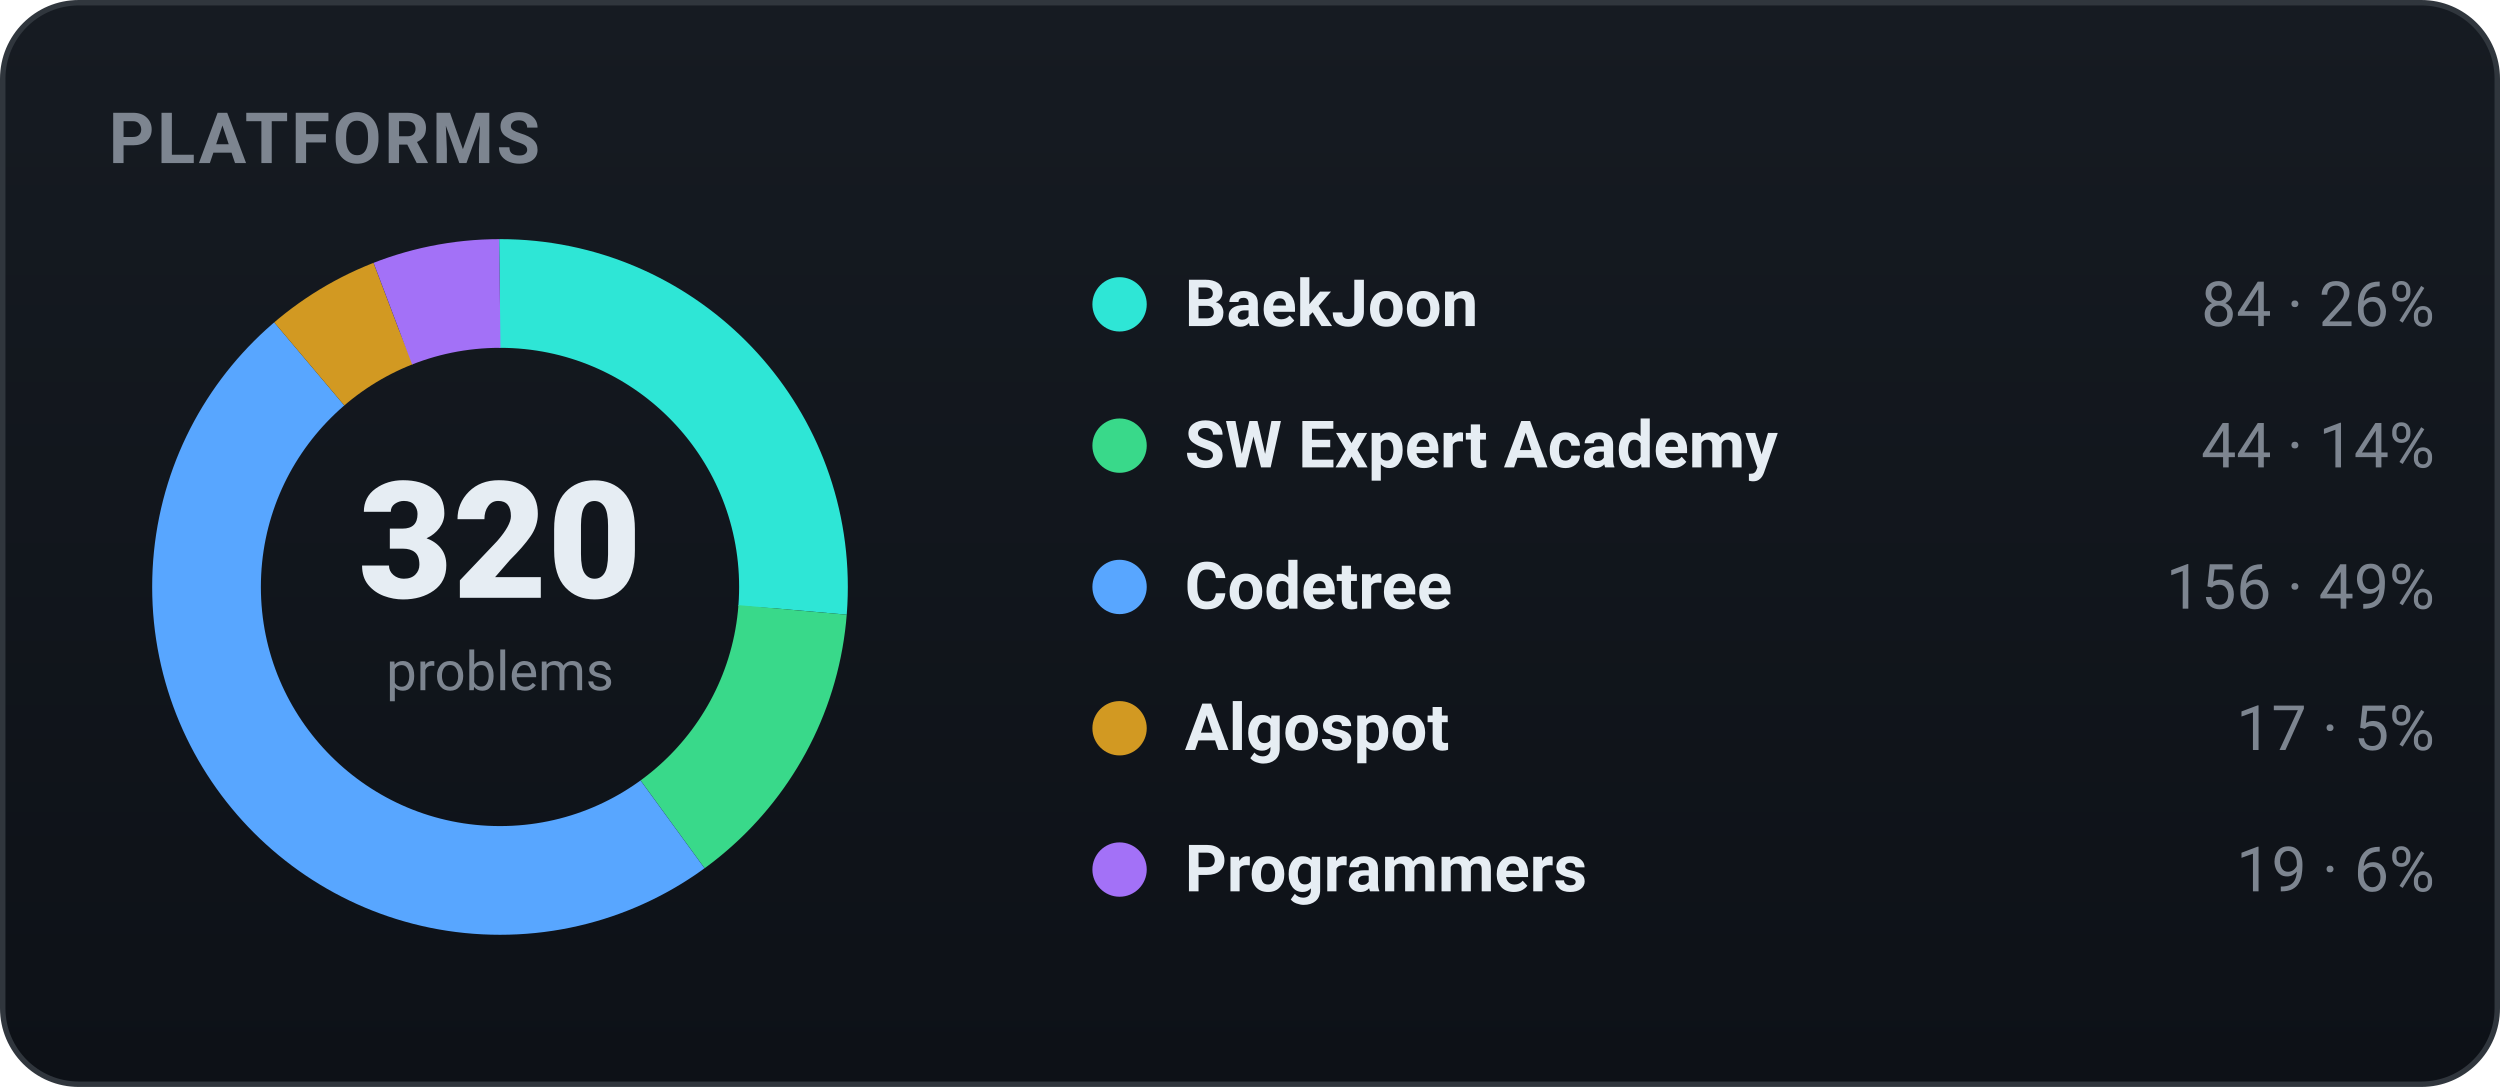
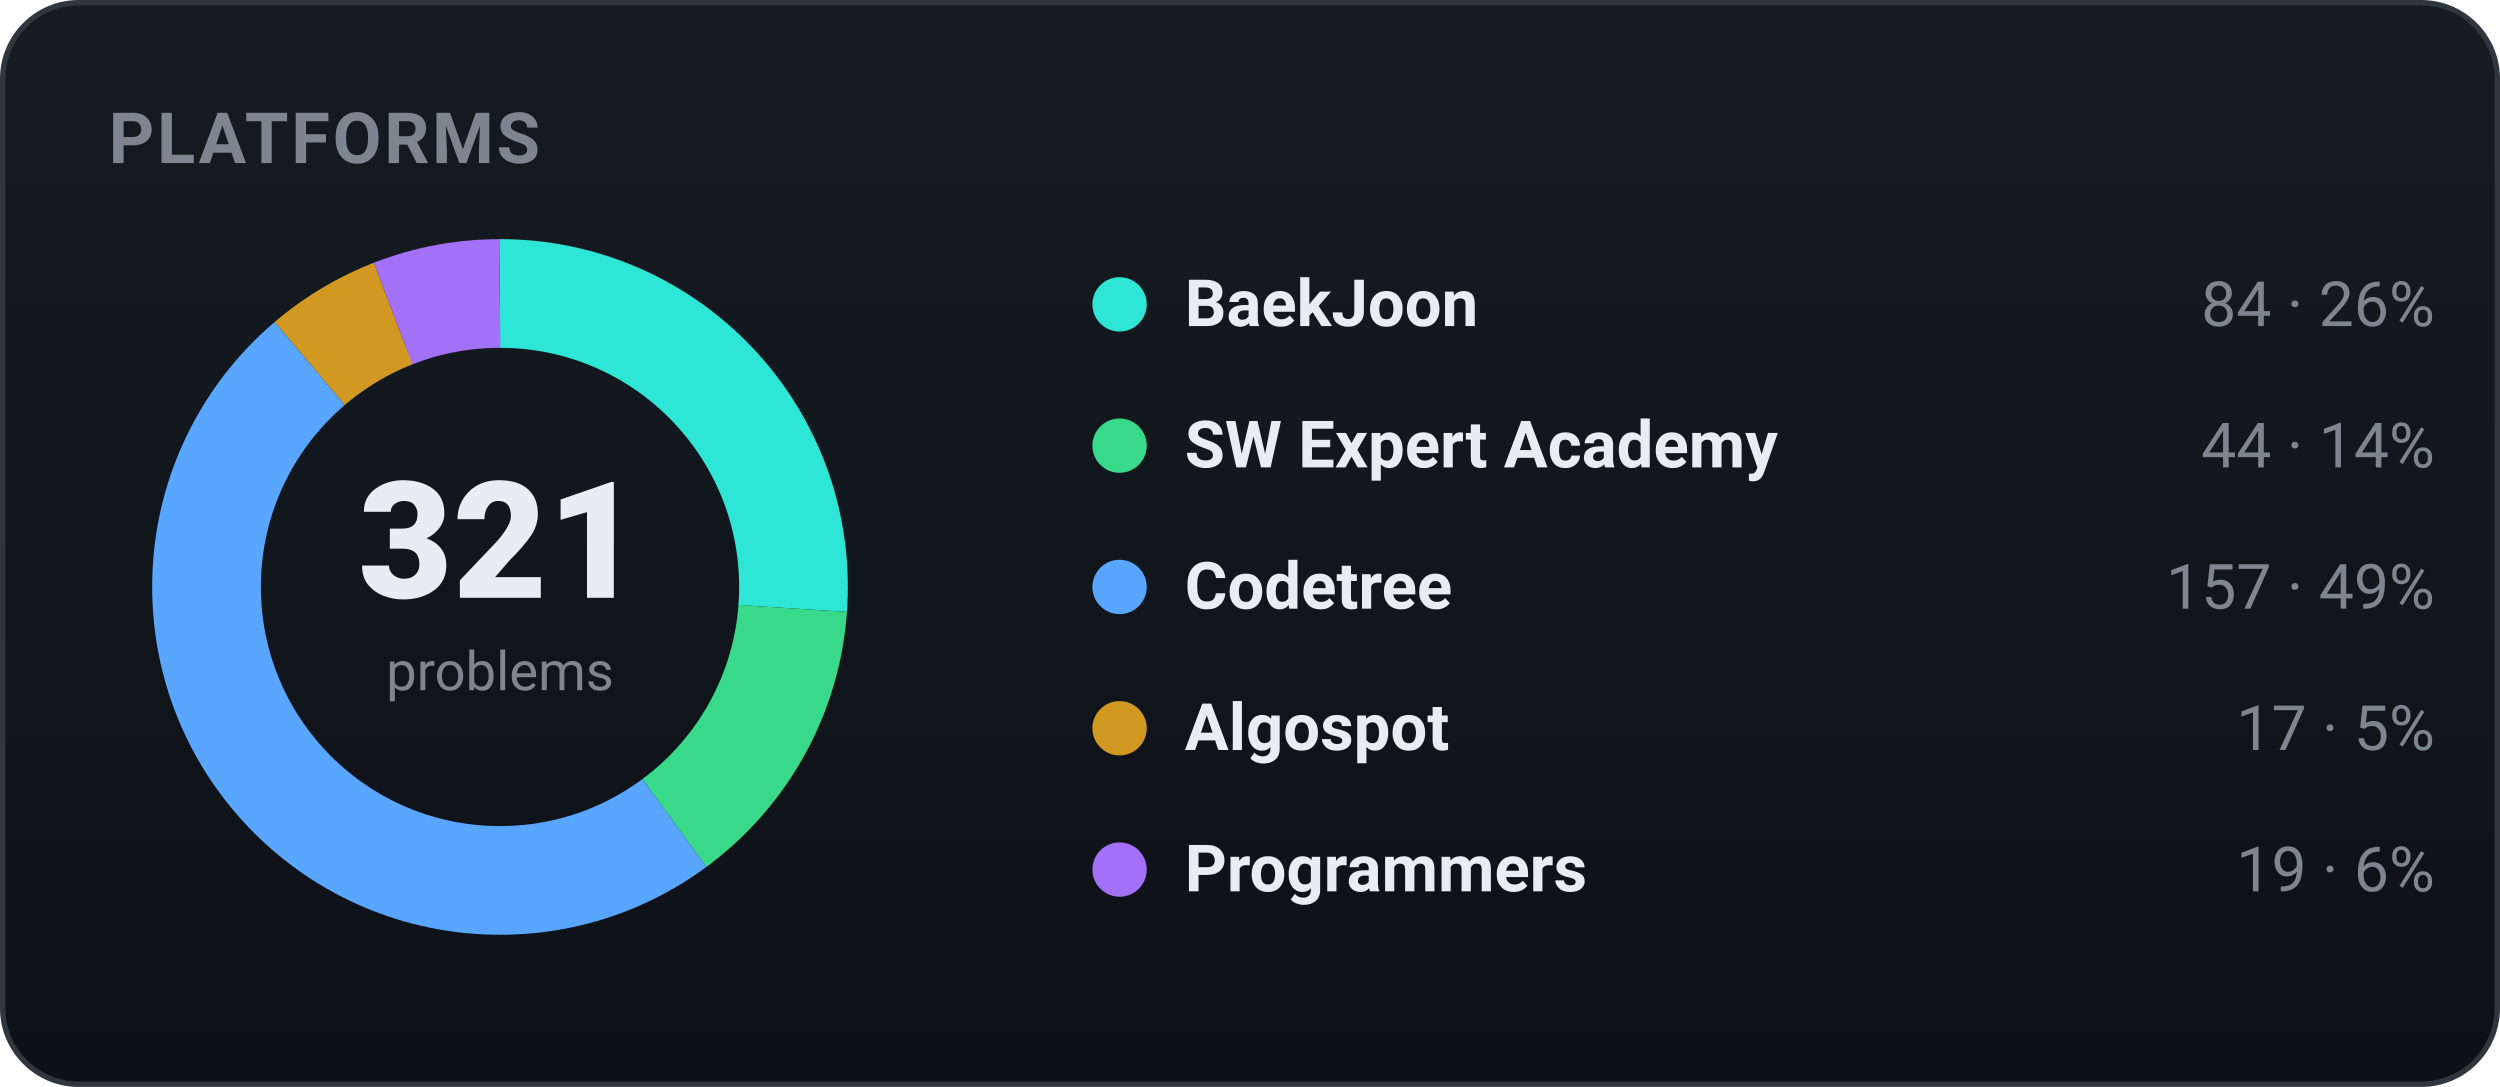
<svg xmlns="http://www.w3.org/2000/svg" width="460" height="200" viewBox="0 0 460 200" role="img" font-family="-apple-system,BlinkMacSystemFont,'Segoe UI',Roboto,'Apple SD Gothic Neo','Malgun Gothic',sans-serif">
  <defs>
    <linearGradient id="bgg" x1="0" y1="0" x2="0" y2="1">
      <stop offset="0" stop-color="#161b22" />
      <stop offset="1" stop-color="#0d1117" />
    </linearGradient>
  </defs>
  <rect x="0.5" y="0.5" width="459" height="199" rx="14" fill="url(#bgg)" stroke="#30363d" />
  <text x="20" y="30" font-family="-apple-system,BlinkMacSystemFont,'Segoe UI',Roboto,'Apple SD Gothic Neo','Malgun Gothic',sans-serif" font-size="13" font-weight="700" fill="#7d8590" letter-spacing="0.5">PLATFORMS</text>
-   <circle cx="92" cy="108" r="54" fill="none" stroke="#2ee6d6" stroke-width="20" stroke-dasharray="89.06 250.23" stroke-dashoffset="-0.00" transform="rotate(-90 92 108)" />
-   <circle cx="92" cy="108" r="54" fill="none" stroke="#39d98a" stroke-width="20" stroke-dasharray="46.65 292.64" stroke-dashoffset="-89.06" transform="rotate(-90 92 108)" />
-   <circle cx="92" cy="108" r="54" fill="none" stroke="#58a6ff" stroke-width="20" stroke-dasharray="165.40 173.89" stroke-dashoffset="-135.72" transform="rotate(-90 92 108)" />
-   <circle cx="92" cy="108" r="54" fill="none" stroke="#d29922" stroke-width="20" stroke-dasharray="18.02 321.27" stroke-dashoffset="-301.12" transform="rotate(-90 92 108)" />
-   <circle cx="92" cy="108" r="54" fill="none" stroke="#a371f7" stroke-width="20" stroke-dasharray="20.15 319.15" stroke-dashoffset="-319.15" transform="rotate(-90 92 108)" />
-   <text x="92" y="110" text-anchor="middle" font-size="30" font-weight="800" fill="#e6edf3">320</text>
+   <circle cx="92" cy="108" r="54" fill="none" stroke="#2ee6d6" stroke-width="20" stroke-dasharray="88.79 250.51" stroke-dashoffset="-0.00" transform="rotate(-90 92 108)" />
+   <circle cx="92" cy="108" r="54" fill="none" stroke="#39d98a" stroke-width="20" stroke-dasharray="46.51 292.78" stroke-dashoffset="-88.79" transform="rotate(-90 92 108)" />
+   <circle cx="92" cy="108" r="54" fill="none" stroke="#58a6ff" stroke-width="20" stroke-dasharray="165.95 173.35" stroke-dashoffset="-135.29" transform="rotate(-90 92 108)" />
+   <circle cx="92" cy="108" r="54" fill="none" stroke="#d29922" stroke-width="20" stroke-dasharray="17.97 321.32" stroke-dashoffset="-301.24" transform="rotate(-90 92 108)" />
+   <circle cx="92" cy="108" r="54" fill="none" stroke="#a371f7" stroke-width="20" stroke-dasharray="20.08 319.21" stroke-dashoffset="-319.21" transform="rotate(-90 92 108)" />
+   <text x="92" y="110" text-anchor="middle" font-size="30" font-weight="800" fill="#e6edf3">321</text>
  <text x="92" y="127" text-anchor="middle" font-size="10" fill="#7d8590">problems</text>
  <circle cx="206" cy="56" r="5" fill="#2ee6d6" />
  <text x="218" y="60" font-size="12" font-weight="600" fill="#e6edf3">BaekJoon</text>
  <text x="448" y="60" text-anchor="end" font-size="11.5" fill="#7d8590">84 · 26%</text>
  <circle cx="206" cy="82" r="5" fill="#39d98a" />
  <text x="218" y="86" font-size="12" font-weight="600" fill="#e6edf3">SW Expert Academy</text>
  <text x="448" y="86" text-anchor="end" font-size="11.5" fill="#7d8590">44 · 14%</text>
  <circle cx="206" cy="108" r="5" fill="#58a6ff" />
  <text x="218" y="112" font-size="12" font-weight="600" fill="#e6edf3">Codetree</text>
-   <text x="448" y="112" text-anchor="end" font-size="11.5" fill="#7d8590">156 · 49%</text>
+   <text x="448" y="112" text-anchor="end" font-size="11.5" fill="#7d8590">157 · 49%</text>
  <circle cx="206" cy="134" r="5" fill="#d29922" />
  <text x="218" y="138" font-size="12" font-weight="600" fill="#e6edf3">Algospot</text>
  <text x="448" y="138" text-anchor="end" font-size="11.5" fill="#7d8590">17 · 5%</text>
  <circle cx="206" cy="160" r="5" fill="#a371f7" />
  <text x="218" y="164" font-size="12" font-weight="600" fill="#e6edf3">Programmers</text>
  <text x="448" y="164" text-anchor="end" font-size="11.5" fill="#7d8590">19 · 6%</text>
</svg>
